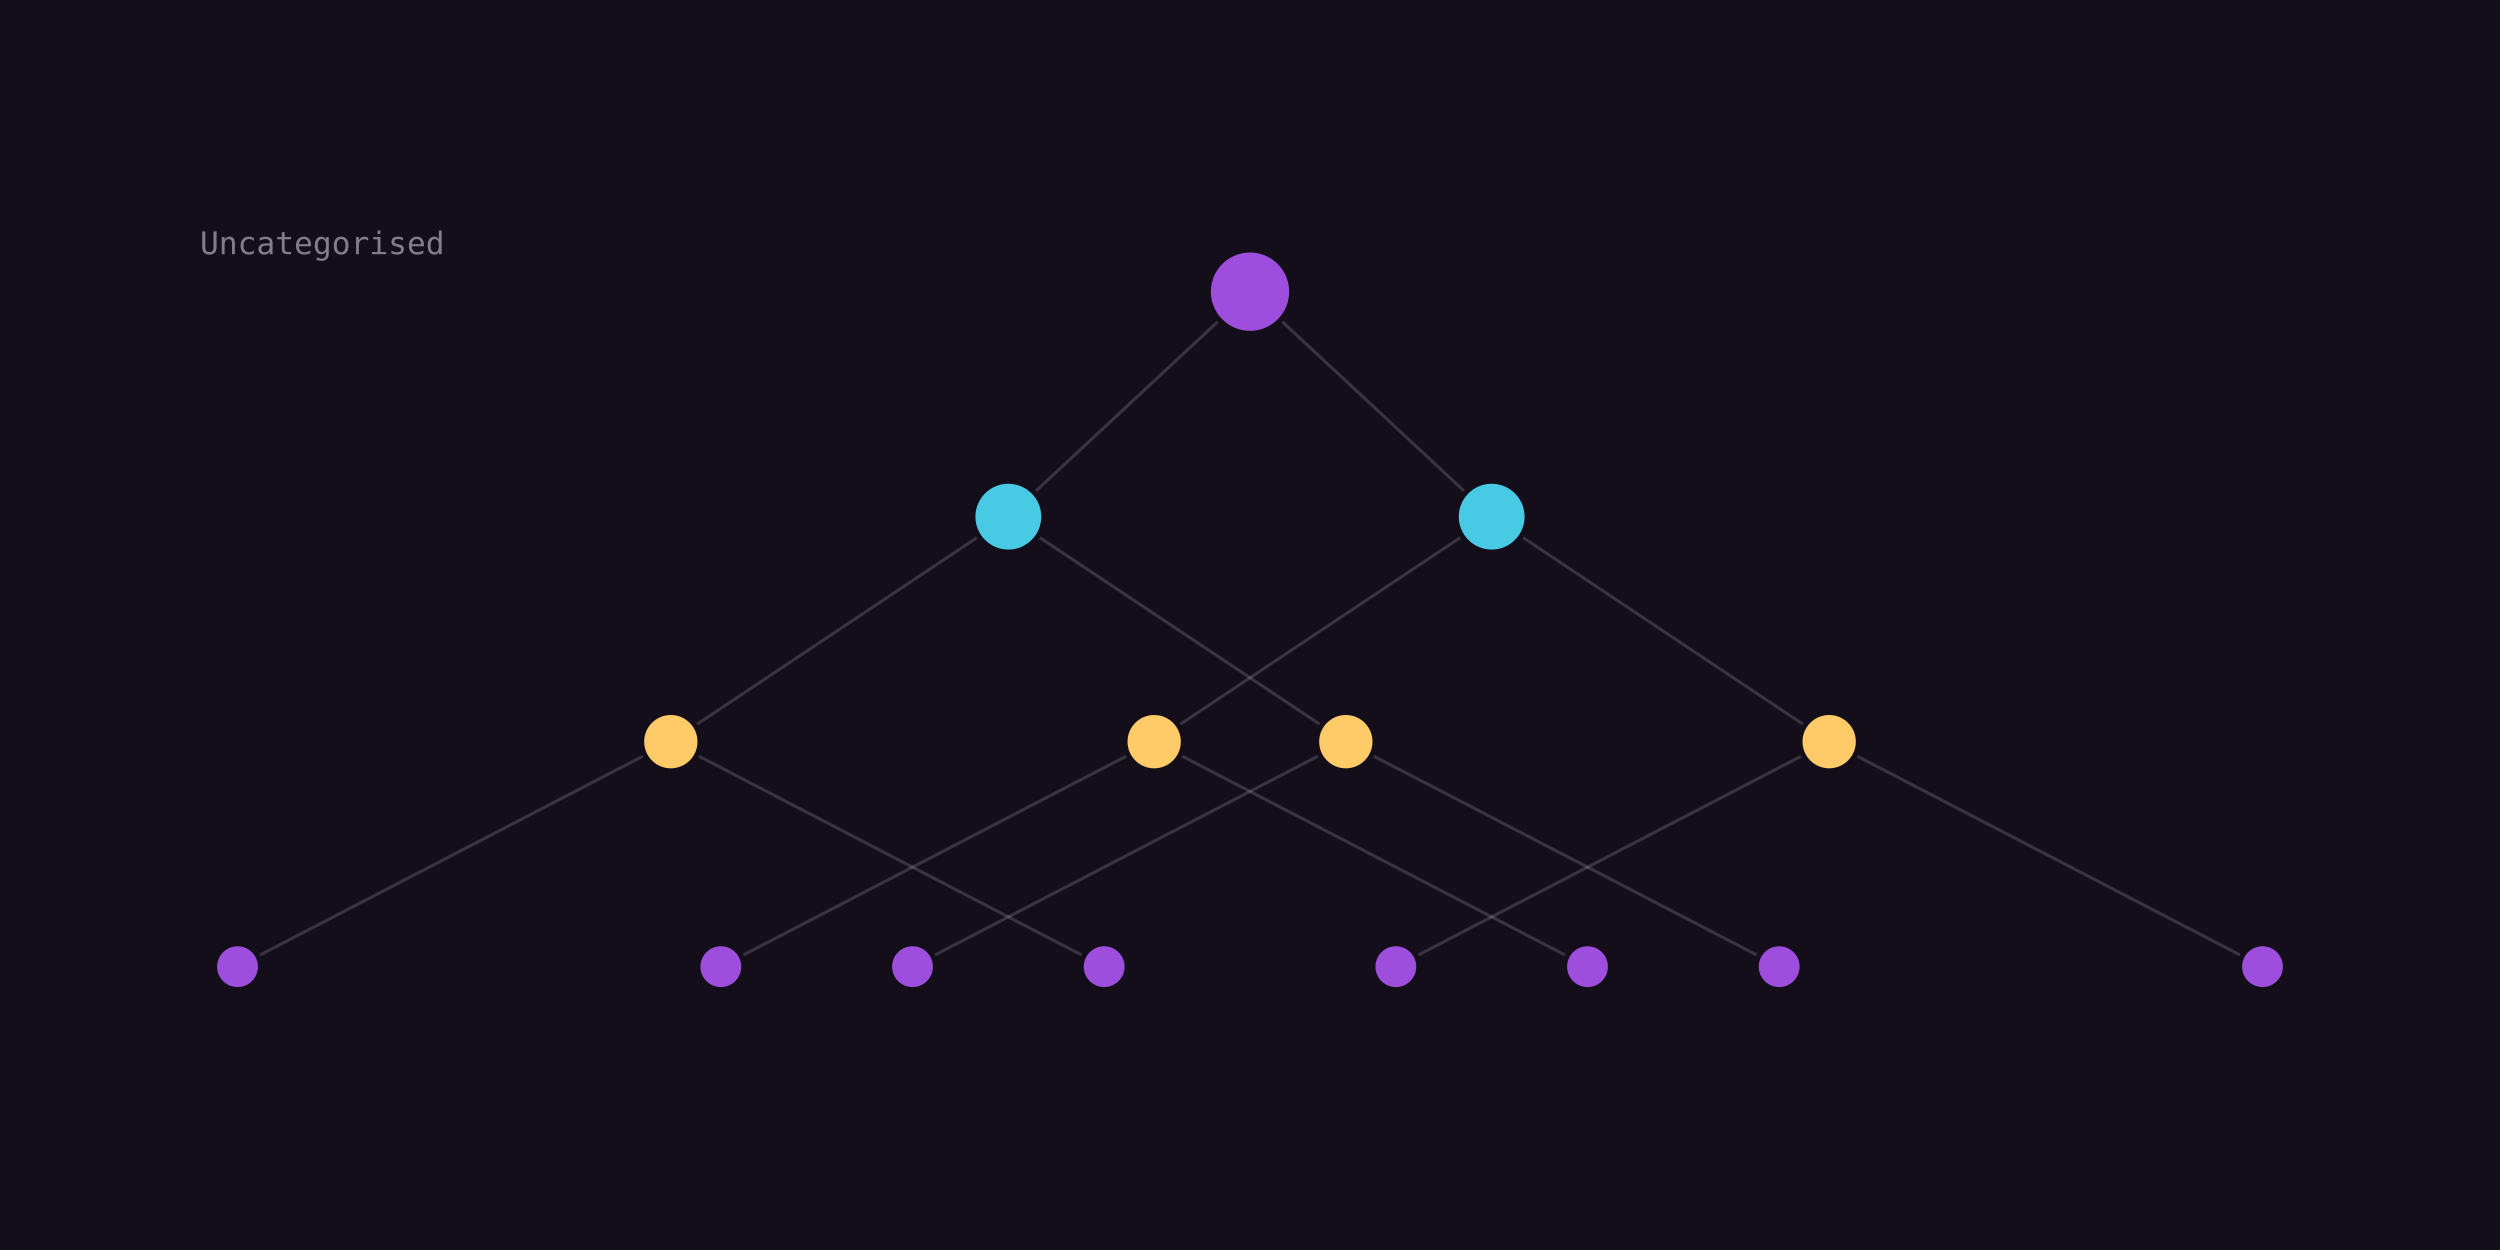
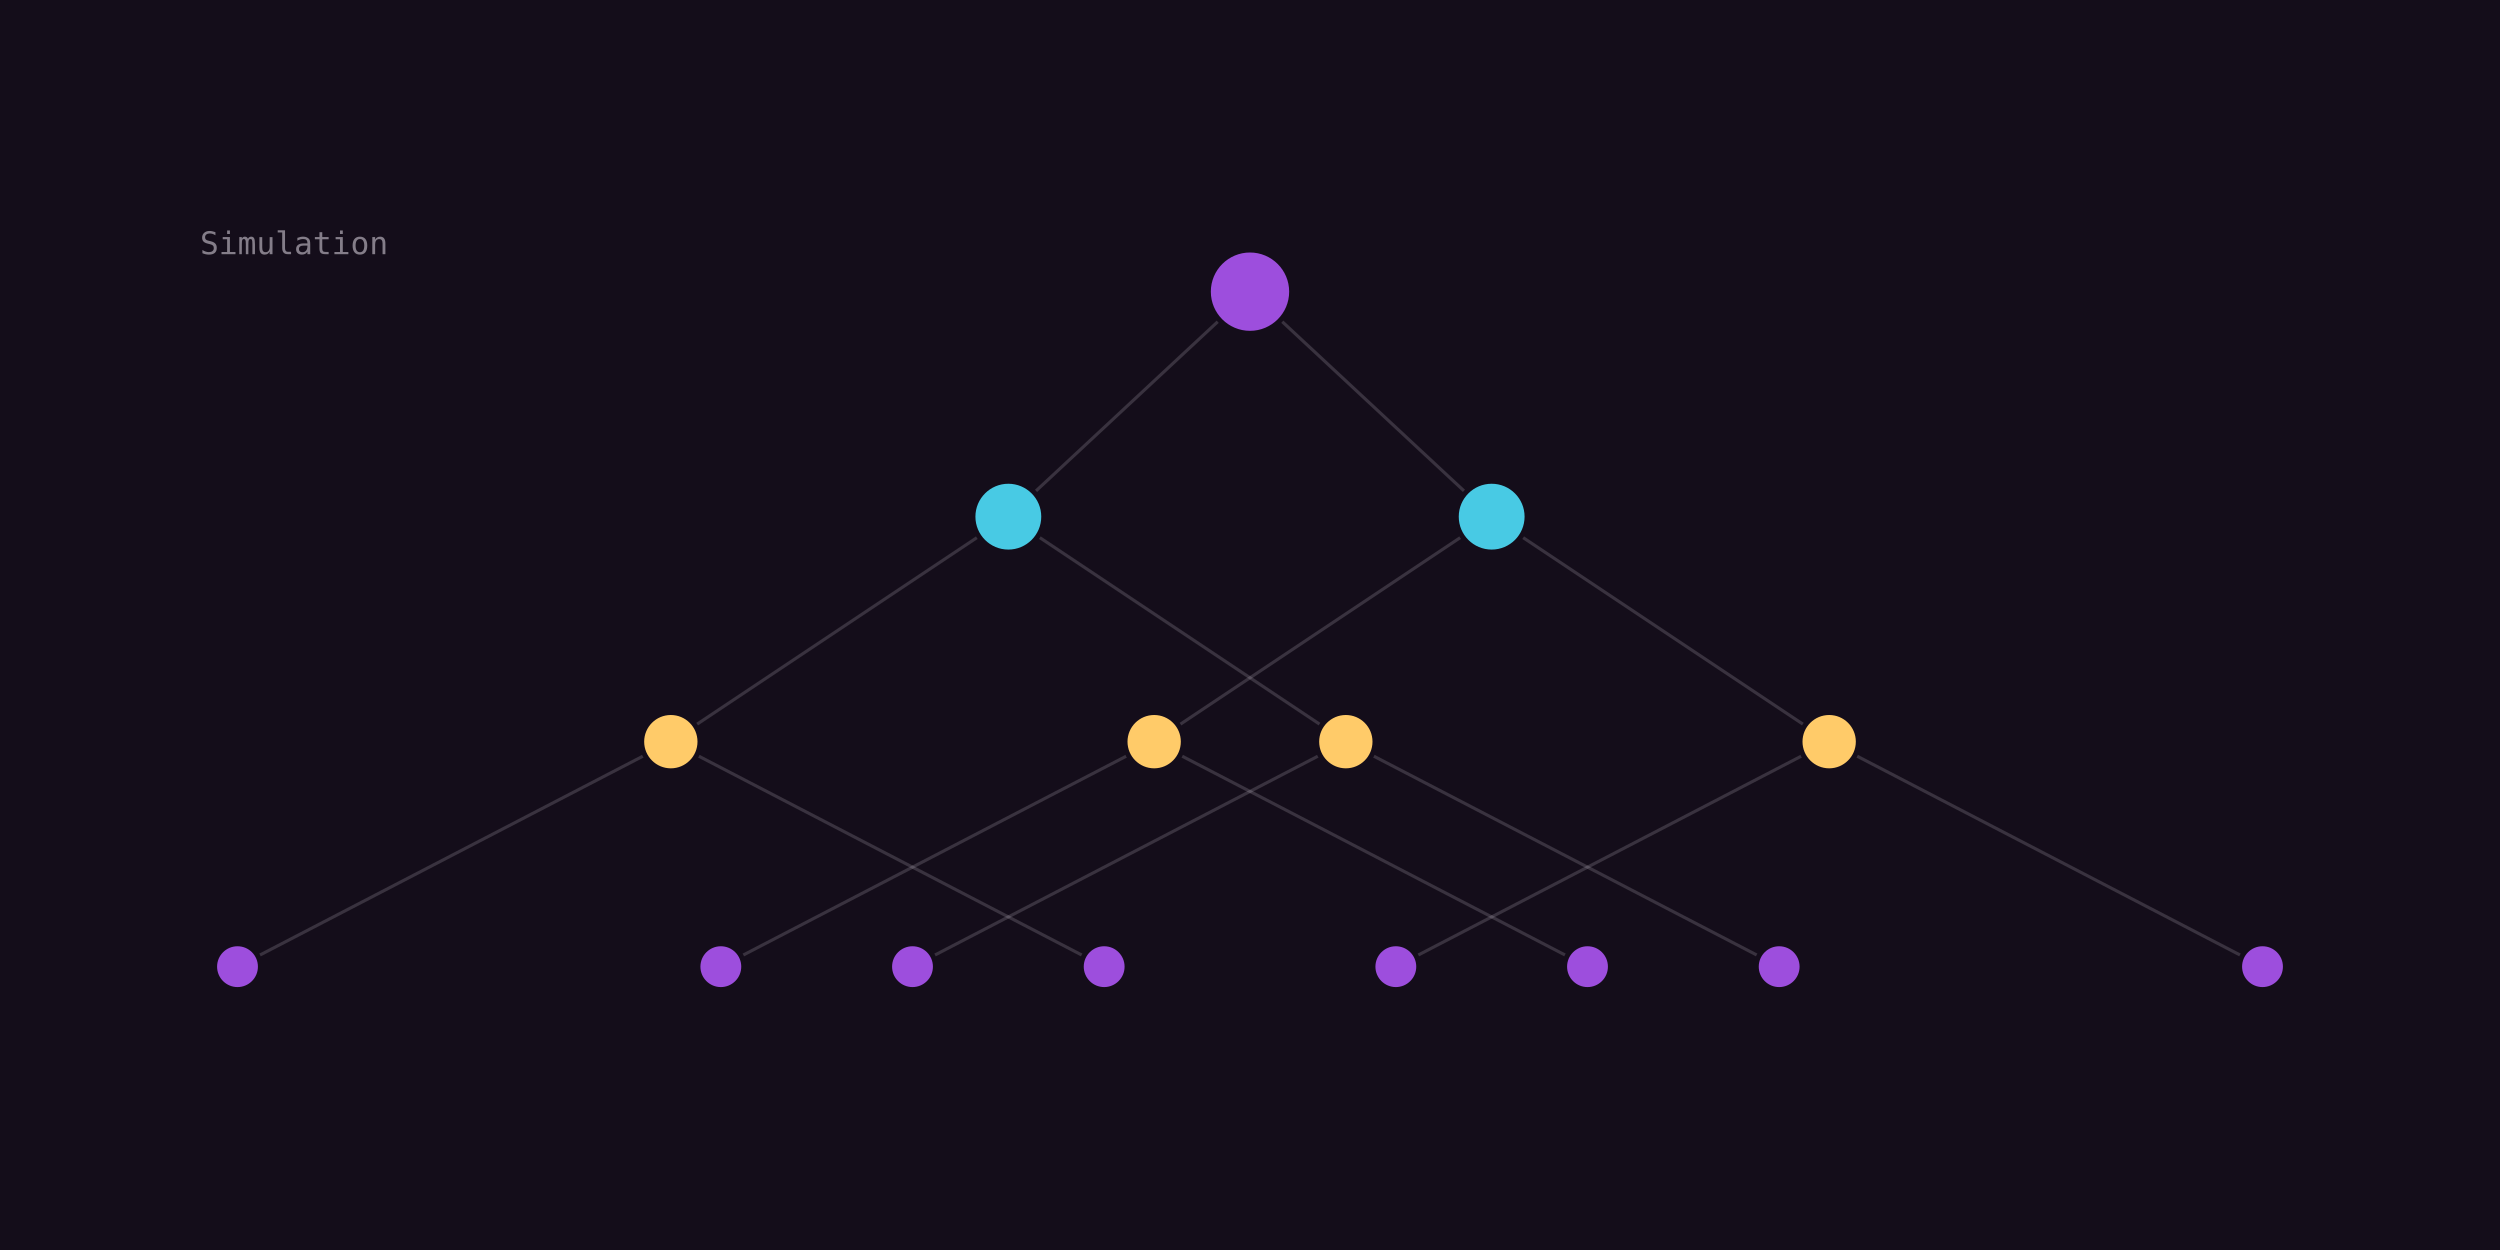
<svg xmlns="http://www.w3.org/2000/svg" viewBox="0 0 1200 600" width="1200" height="600" role="img" aria-label="cortexhq-website domain model">
  <rect width="1200" height="600" fill="#140d1a" />
  <defs>
    <linearGradient id="gd" x1="0" y1="0" x2="1" y2="1">
      <stop offset="0%" stop-color="#9d4edd" />
      <stop offset="100%" stop-color="#48cae4" />
    </linearGradient>
  </defs>
  <line x1="600.00" y1="140.00" x2="716.00" y2="248.00" stroke="rgba(244,238,248,0.300)" stroke-width="1.50" opacity="0.55" />
  <line x1="600.00" y1="140.00" x2="484.00" y2="248.00" stroke="rgba(244,238,248,0.300)" stroke-width="1.50" opacity="0.55" />
  <line x1="716.00" y1="248.00" x2="878.00" y2="356.00" stroke="rgba(244,238,248,0.300)" stroke-width="1.50" opacity="0.55" />
  <line x1="716.00" y1="248.00" x2="554.00" y2="356.00" stroke="rgba(244,238,248,0.300)" stroke-width="1.50" opacity="0.55" />
  <line x1="484.00" y1="248.00" x2="646.00" y2="356.00" stroke="rgba(244,238,248,0.300)" stroke-width="1.50" opacity="0.55" />
  <line x1="484.00" y1="248.00" x2="322.00" y2="356.00" stroke="rgba(244,238,248,0.300)" stroke-width="1.50" opacity="0.55" />
  <line x1="878.00" y1="356.00" x2="1086.00" y2="464.00" stroke="rgba(244,238,248,0.300)" stroke-width="1.50" opacity="0.55" />
  <line x1="878.00" y1="356.00" x2="670.00" y2="464.00" stroke="rgba(244,238,248,0.300)" stroke-width="1.50" opacity="0.55" />
  <line x1="554.00" y1="356.00" x2="762.00" y2="464.00" stroke="rgba(244,238,248,0.300)" stroke-width="1.50" opacity="0.55" />
  <line x1="554.00" y1="356.00" x2="346.00" y2="464.00" stroke="rgba(244,238,248,0.300)" stroke-width="1.50" opacity="0.55" />
  <line x1="646.00" y1="356.00" x2="854.00" y2="464.00" stroke="rgba(244,238,248,0.300)" stroke-width="1.50" opacity="0.55" />
  <line x1="646.00" y1="356.00" x2="438.00" y2="464.00" stroke="rgba(244,238,248,0.300)" stroke-width="1.50" opacity="0.55" />
  <line x1="322.00" y1="356.00" x2="530.00" y2="464.00" stroke="rgba(244,238,248,0.300)" stroke-width="1.50" opacity="0.55" />
  <line x1="322.00" y1="356.00" x2="114.00" y2="464.00" stroke="rgba(244,238,248,0.300)" stroke-width="1.50" opacity="0.55" />
  <circle cx="600.00" cy="140.00" r="20.00" fill="#9d4edd" opacity="1.00" stroke="#140d1a" stroke-width="2.40" />
  <circle cx="716.00" cy="248.00" r="17.00" fill="#48cae4" opacity="1.00" stroke="#140d1a" stroke-width="2.40" />
  <circle cx="484.00" cy="248.00" r="17.00" fill="#48cae4" opacity="1.00" stroke="#140d1a" stroke-width="2.40" />
  <circle cx="878.00" cy="356.00" r="14.00" fill="#ffcb69" opacity="1.00" stroke="#140d1a" stroke-width="2.40" />
  <circle cx="554.00" cy="356.00" r="14.00" fill="#ffcb69" opacity="1.00" stroke="#140d1a" stroke-width="2.40" />
  <circle cx="646.00" cy="356.00" r="14.00" fill="#ffcb69" opacity="1.00" stroke="#140d1a" stroke-width="2.40" />
  <circle cx="322.00" cy="356.00" r="14.00" fill="#ffcb69" opacity="1.00" stroke="#140d1a" stroke-width="2.40" />
  <circle cx="1086.00" cy="464.00" r="11.00" fill="#9d4edd" opacity="1.00" stroke="#140d1a" stroke-width="2.40" />
  <circle cx="670.00" cy="464.00" r="11.00" fill="#9d4edd" opacity="1.00" stroke="#140d1a" stroke-width="2.40" />
  <circle cx="762.00" cy="464.00" r="11.00" fill="#9d4edd" opacity="1.00" stroke="#140d1a" stroke-width="2.40" />
  <circle cx="346.00" cy="464.00" r="11.00" fill="#9d4edd" opacity="1.00" stroke="#140d1a" stroke-width="2.40" />
  <circle cx="854.00" cy="464.00" r="11.00" fill="#9d4edd" opacity="1.00" stroke="#140d1a" stroke-width="2.40" />
  <circle cx="438.00" cy="464.00" r="11.00" fill="#9d4edd" opacity="1.00" stroke="#140d1a" stroke-width="2.40" />
  <circle cx="530.00" cy="464.00" r="11.00" fill="#9d4edd" opacity="1.00" stroke="#140d1a" stroke-width="2.40" />
  <circle cx="114.00" cy="464.00" r="11.00" fill="#9d4edd" opacity="1.00" stroke="#140d1a" stroke-width="2.40" />
-   <text x="96" y="122" font-family="ui-monospace,Menlo,monospace" font-size="15" fill="rgba(244,238,248,0.500)">Uncategorised</text>
+   <text x="96" y="122" font-family="ui-monospace,Menlo,monospace" font-size="15" fill="rgba(244,238,248,0.500)">Simulation</text>
</svg>
